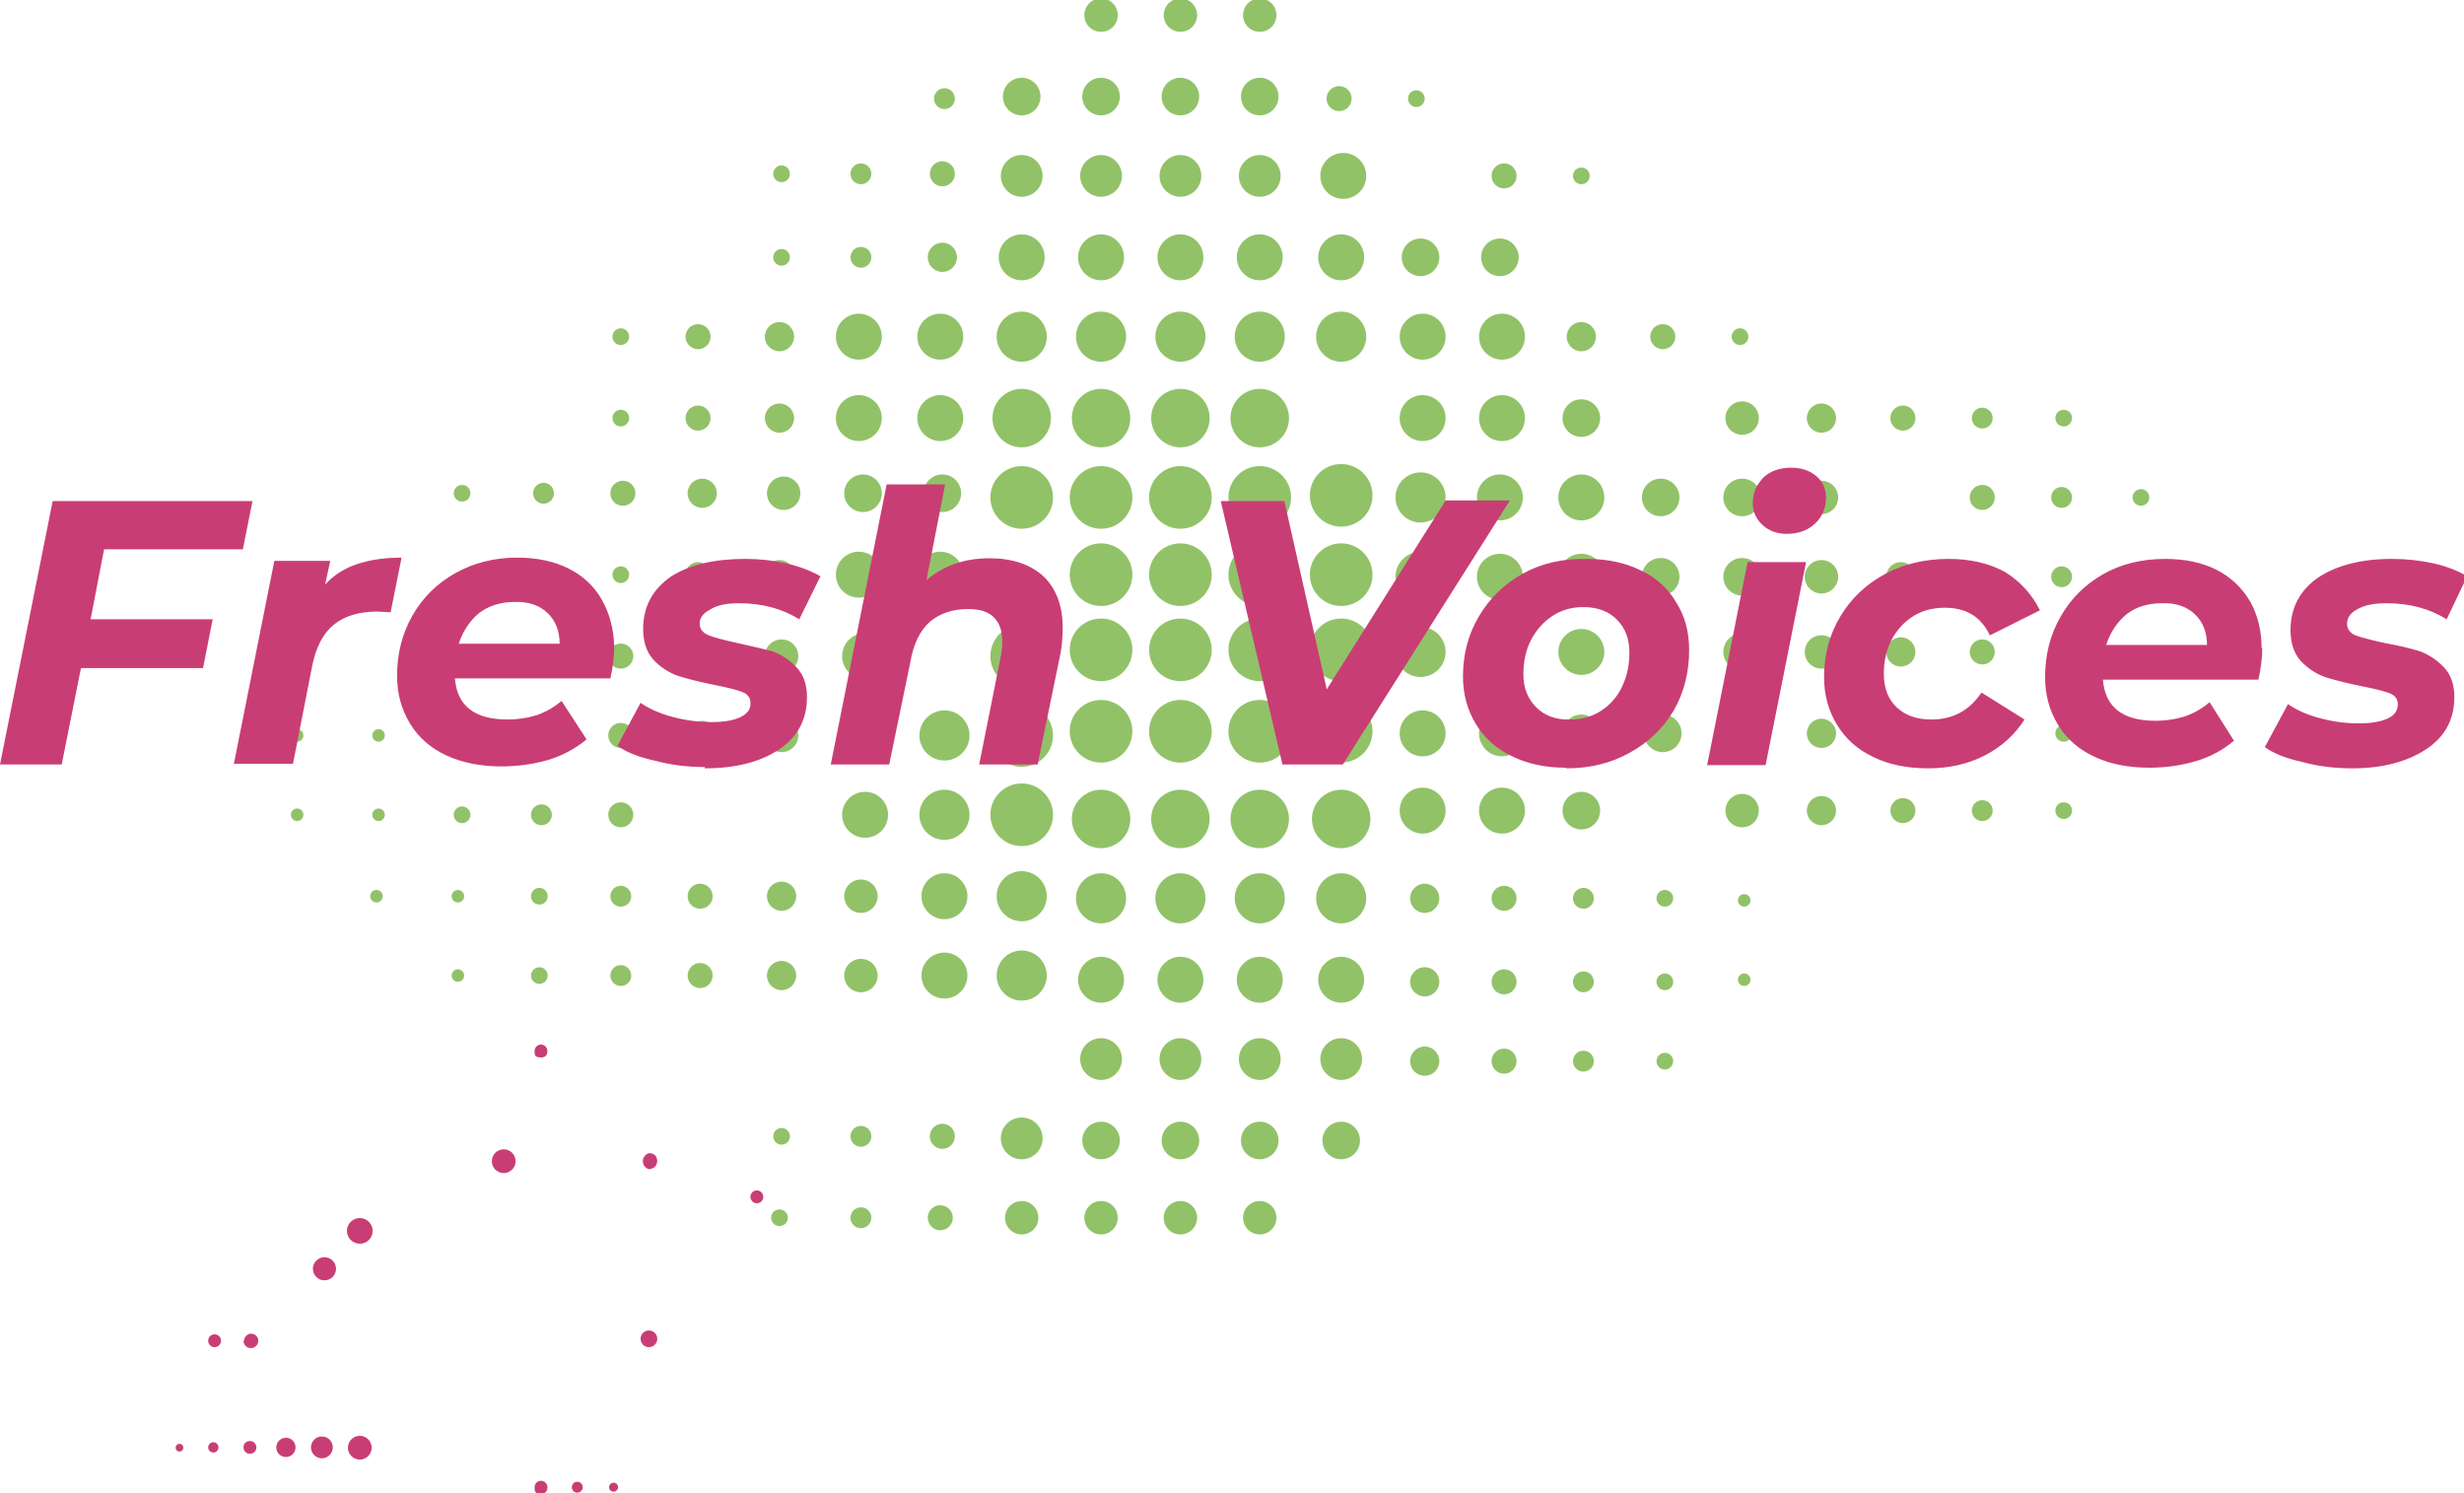
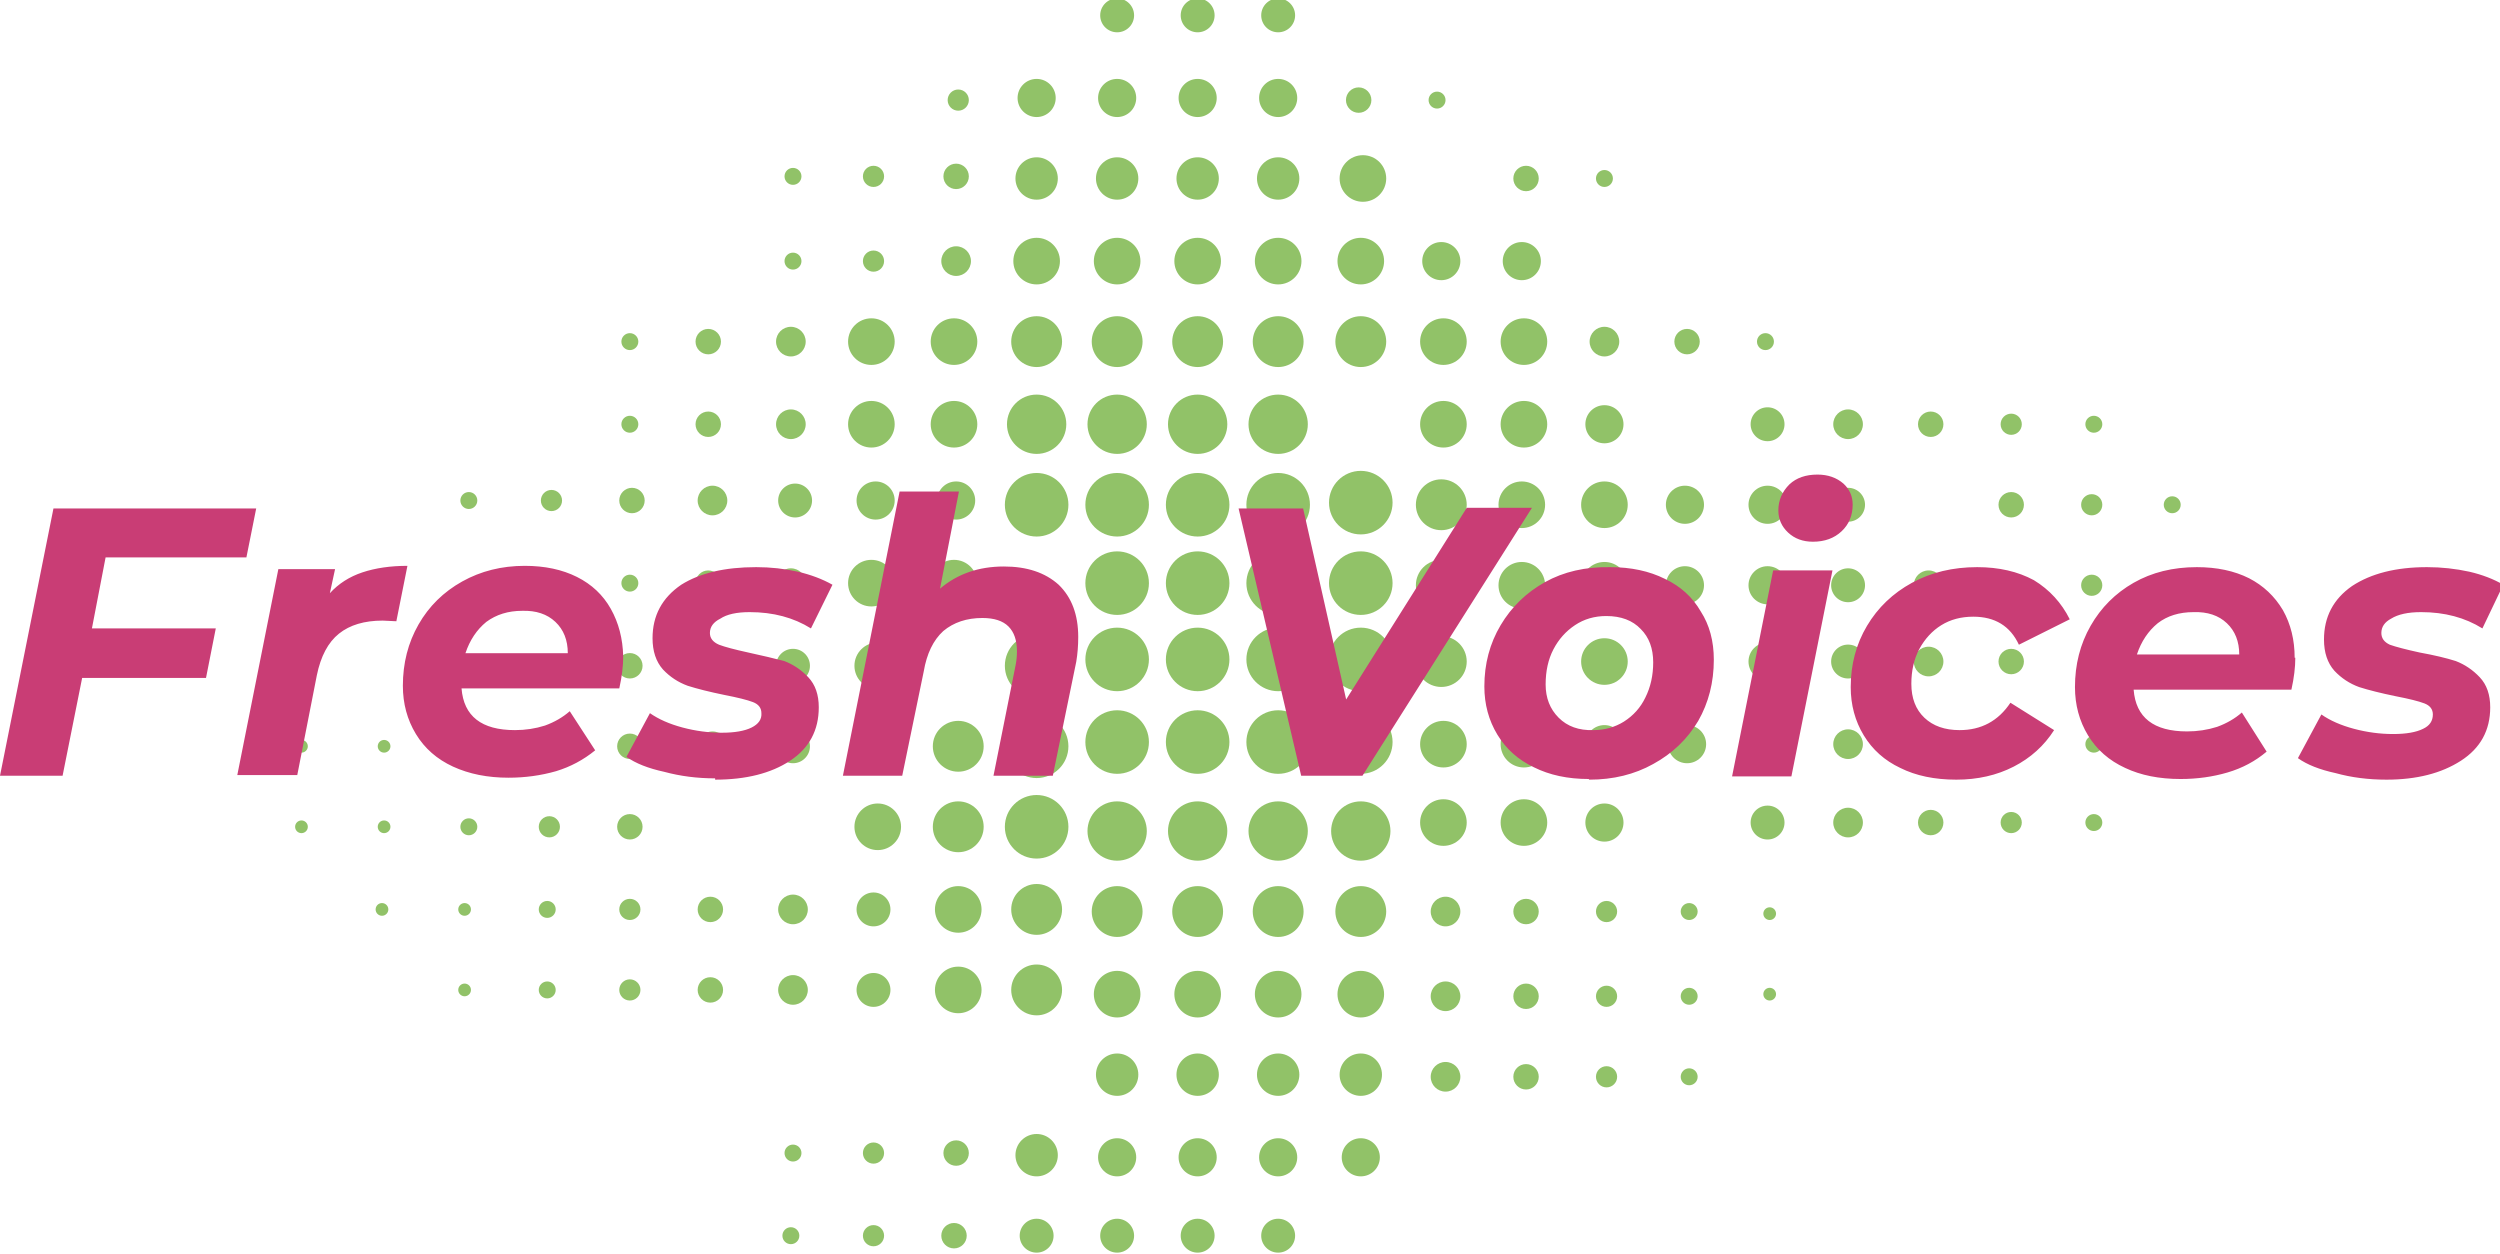
- <svg xmlns="http://www.w3.org/2000/svg" viewBox="0 0 383.5 232.3" preserveAspectRatio="xMidYMid meet" role="img">
+ <svg xmlns="http://www.w3.org/2000/svg" viewBox="0 0 383.5 192.3" preserveAspectRatio="xMidYMid meet" role="img">
  <g fill="#91c268" transform="translate(31.62 -71.42)scale(3.25)">
    <circle cx="46.8" cy="22.7" r=".8" />
    <circle cx="46.8" cy="26.6" r=".9" />
    <circle cx="46.8" cy="30.4" r="1" />
    <circle cx="46.8" cy="34.3" r="1.1" />
    <circle cx="46.8" cy="38.1" r="1.2" />
    <circle cx="46.8" cy="42" r="1.4" />
    <circle cx="46.8" cy="45.8" r="1.5" />
    <circle cx="43" cy="22.7" r=".8" />
    <circle cx="43" cy="26.6" r=".9" />
    <circle cx="43" cy="30.4" r="1" />
    <circle cx="43" cy="34.3" r="1.1" />
    <circle cx="43" cy="38.1" r="1.2" />
    <circle cx="43" cy="42" r="1.4" />
    <circle cx="43" cy="80.3" r=".8" />
    <circle cx="43" cy="76.6" r=".9" />
    <circle cx="43" cy="72.7" r="1" />
    <circle cx="43" cy="68.9" r="1.1" />
    <circle cx="43" cy="65" r="1.2" />
    <circle cx="43" cy="61.2" r="1.4" />
    <circle cx="46.8" cy="80.3" r=".8" />
    <circle cx="46.8" cy="76.6" r=".9" />
    <circle cx="46.8" cy="72.7" r="1" />
    <circle cx="46.8" cy="68.9" r="1.1" />
    <circle cx="46.8" cy="65" r="1.2" />
    <circle cx="46.8" cy="61.2" r="1.4" />
    <circle cx="43" cy="45.8" r="1.5" />
    <circle cx="46.8" cy="49.5" r="1.5" />
    <circle cx="43" cy="49.5" r="1.5" />
    <circle cx="46.8" cy="53.1" r="1.5" />
    <circle cx="43" cy="53.1" r="1.5" />
    <circle cx="46.8" cy="57" r="1.5" />
    <circle cx="50.6" cy="22.7" r=".8" />
    <circle cx="50.6" cy="26.6" r=".9" />
    <circle cx="50.6" cy="30.4" r="1" />
    <circle cx="50.6" cy="34.3" r="1.1" />
    <circle cx="50.6" cy="38.1" r="1.2" />
    <circle cx="50.6" cy="42" r="1.4" />
    <circle cx="50.6" cy="45.8" r="1.5" />
    <circle cx="50.6" cy="80.3" r=".8" />
    <circle cx="50.6" cy="76.6" r=".9" />
    <circle cx="50.6" cy="72.7" r="1" />
    <circle cx="50.6" cy="68.9" r="1.1" />
    <circle cx="50.6" cy="65" r="1.2" />
    <circle cx="50.6" cy="61.2" r="1.4" />
    <circle cx="50.6" cy="49.5" r="1.5" />
    <circle cx="50.6" cy="53.1" r="1.5" />
    <circle cx="50.6" cy="57" r="1.5" />
    <circle cx="54.5" cy="76.6" r=".9" />
    <circle cx="54.5" cy="72.7" r="1" />
    <circle cx="54.5" cy="68.9" r="1.1" />
    <circle cx="54.5" cy="65" r="1.2" />
    <circle cx="58.3" cy="49.6" r="1.2" />
    <circle cx="62.1" cy="49.6" r="1.1" />
    <circle cx="66" cy="49.6" r="1.1" />
    <circle cx="69.8" cy="49.6" r=".9" />
    <circle cx="73.7" cy="49.6" r=".9" />
    <circle cx="77.5" cy="49.6" r=".8" />
    <circle cx="81.3" cy="49.6" r=".7" />
    <circle cx="85.2" cy="49.6" r=".6" />
    <circle cx="89" cy="49.6" r=".5" />
    <circle cx="92.8" cy="49.6" r=".4" />
    <circle cx="31.7" cy="53.4" r="1.1" />
    <circle cx="27.7" cy="53.4" r=".8" />
    <circle cx="23.9" cy="53.4" r=".7" />
    <circle cx="20" cy="53.4" r=".6" />
    <circle cx="16.2" cy="53.4" r=".5" />
    <circle cx="12.4" cy="53.4" r=".4" />
    <circle cx="58.4" cy="57.1" r="1.1" />
    <circle cx="62.2" cy="57.1" r="1.1" />
    <circle cx="66" cy="57.1" r=".9" />
    <circle cx="69.9" cy="57.1" r=".9" />
    <circle cx="73.7" cy="57.1" r=".8" />
    <circle cx="77.5" cy="57.1" r=".7" />
    <circle cx="81.4" cy="57.1" r=".6" />
    <circle cx="85.2" cy="57.1" r=".5" />
    <circle cx="89.1" cy="57.1" r=".4" />
    <circle cx="58.4" cy="60.8" r="1.1" />
    <circle cx="62.2" cy="60.8" r="1.1" />
    <circle cx="66" cy="60.8" r=".9" />
    <circle cx="73.7" cy="60.8" r=".8" />
    <circle cx="77.5" cy="60.8" r=".7" />
    <circle cx="81.4" cy="60.8" r=".6" />
    <circle cx="85.2" cy="60.8" r=".5" />
    <circle cx="89.1" cy="60.8" r=".4" />
    <circle cx="58.5" cy="65" r=".7" />
    <circle cx="62.3" cy="65" r=".6" />
    <circle cx="66.1" cy="65" r=".5" />
    <circle cx="70" cy="65" r=".4" />
    <circle cx="58.5" cy="69" r=".7" />
    <circle cx="62.3" cy="69" r=".6" />
    <circle cx="66.1" cy="69" r=".5" />
    <circle cx="70" cy="69" r=".4" />
    <circle cx="58.5" cy="72.8" r=".7" />
    <circle cx="62.3" cy="72.8" r=".6" />
    <circle cx="66.1" cy="72.8" r=".5" />
    <circle cx="70" cy="72.8" r=".4" />
    <circle cx="39.2" cy="80.3" r=".8" />
    <circle cx="35.3" cy="80.3" r=".6" />
    <circle cx="31.5" cy="80.3" r=".5" />
    <circle cx="27.6" cy="80.3" r=".4" />
    <circle cx="58.3" cy="53.2" r="1.2" />
    <circle cx="62.1" cy="53.2" r="1.1" />
    <circle cx="66" cy="53.2" r="1.1" />
    <circle cx="69.8" cy="53.2" r=".9" />
    <circle cx="73.7" cy="53.2" r=".9" />
    <circle cx="77.5" cy="53.2" r=".8" />
    <circle cx="81.3" cy="53.2" r=".7" />
    <circle cx="85.2" cy="53.2" r=".6" />
    <circle cx="89" cy="53.2" r=".5" />
    <circle cx="54.5" cy="61.2" r="1.4" />
    <circle cx="54.5" cy="49.5" r="1.5" />
    <circle cx="58.3" cy="45.8" r="1.2" />
    <circle cx="62.1" cy="45.8" r="1.1" />
    <circle cx="66" cy="45.8" r="1.1" />
    <circle cx="69.8" cy="45.8" r=".9" />
    <circle cx="73.7" cy="45.8" r=".9" />
    <circle cx="77.5" cy="45.8" r=".8" />
    <circle cx="85.2" cy="45.8" r=".6" />
    <circle cx="89" cy="45.8" r=".5" />
    <circle cx="92.8" cy="45.8" r=".4" />
    <circle cx="35.4" cy="45.6" r=".9" />
    <circle cx="31.6" cy="45.6" r=".9" />
    <circle cx="27.8" cy="45.6" r=".8" />
    <circle cx="23.9" cy="45.6" r=".7" />
    <circle cx="20.1" cy="45.6" r=".6" />
    <circle cx="16.3" cy="45.6" r=".5" />
    <circle cx="12.4" cy="45.6" r=".4" />
    <circle cx="35.4" cy="30.3" r=".6" />
    <circle cx="31.5" cy="30.3" r=".5" />
    <circle cx="27.7" cy="30.3" r=".4" />
    <circle cx="35.4" cy="34.3" r=".7" />
    <circle cx="31.5" cy="34.3" r=".5" />
    <circle cx="27.7" cy="34.3" r=".4" />
    <circle cx="35.5" cy="26.7" r=".5" />
    <circle cx="58.4" cy="42" r="1.1" />
    <circle cx="62.2" cy="42" r="1.1" />
    <circle cx="54.5" cy="38.1" r="1.2" />
    <circle cx="58.4" cy="38.1" r="1.1" />
    <circle cx="62.2" cy="38.1" r="1.1" />
    <circle cx="66" cy="42" r=".9" />
    <circle cx="54.5" cy="34.3" r="1.1" />
    <circle cx="58.3" cy="34.3" r=".9" />
    <circle cx="62.1" cy="34.3" r=".9" />
    <circle cx="73.7" cy="42" r=".8" />
    <circle cx="77.5" cy="42" r=".7" />
    <circle cx="66" cy="38.1" r=".7" />
    <circle cx="81.4" cy="42" r=".6" />
    <circle cx="69.9" cy="38.1" r=".6" />
    <circle cx="85.2" cy="42" r=".5" />
    <circle cx="89.1" cy="42" r=".4" />
    <circle cx="73.6" cy="38.1" r=".4" />
    <circle cx="35.3" cy="38.1" r="1.1" />
    <circle cx="31.4" cy="38.1" r="1.1" />
    <circle cx="27.6" cy="38.1" r=".7" />
    <circle cx="23.7" cy="38.1" r=".6" />
    <circle cx="20" cy="38.1" r=".4" />
    <circle cx="35.3" cy="42" r="1.1" />
    <circle cx="31.4" cy="42" r="1.1" />
    <circle cx="27.6" cy="42" r=".7" />
    <circle cx="23.7" cy="42" r=".6" />
    <circle cx="20" cy="42" r=".4" />
    <circle cx="54.6" cy="30.4" r="1.1" />
    <circle cx="62.3" cy="30.4" r=".6" />
    <circle cx="66" cy="30.4" r=".4" />
    <circle cx="54.4" cy="26.7" r=".6" />
    <circle cx="58.1" cy="26.7" r=".4" />
    <circle cx="54.5" cy="45.7" r="1.5" />
    <circle cx="54.5" cy="53.1" r="1.5" />
    <circle cx="54.5" cy="57" r="1.5" />
    <circle cx="43" cy="57" r="1.5" />
    <circle cx="39.2" cy="26.6" r=".9" />
    <circle cx="39.2" cy="30.4" r="1" />
    <circle cx="35.4" cy="76.4" r=".6" />
    <circle cx="31.5" cy="76.4" r=".5" />
    <circle cx="27.7" cy="76.4" r=".4" />
    <circle cx="39.2" cy="76.5" r="1" />
    <circle cx="39.2" cy="34.3" r="1.1" />
    <circle cx="39.2" cy="38.1" r="1.2" />
    <circle cx="39.2" cy="42" r="1.4" />
    <circle cx="35.3" cy="49.5" r="1.1" />
    <circle cx="31.4" cy="49.5" r="1.1" />
    <circle cx="27.6" cy="49.5" r=".7" />
    <circle cx="23.7" cy="49.5" r=".6" />
    <circle cx="20" cy="49.5" r=".4" />
    <circle cx="39.2" cy="45.8" r="1.5" />
    <circle cx="39.2" cy="53.4" r="1.5" />
    <circle cx="35.5" cy="57.2" r="1.2" />
    <circle cx="31.7" cy="57.2" r="1.1" />
    <circle cx="27.7" cy="57.2" r=".8" />
    <circle cx="23.9" cy="57.2" r=".7" />
    <circle cx="20" cy="57.2" r=".6" />
    <circle cx="16.2" cy="57.2" r=".5" />
    <circle cx="12.4" cy="57.2" r=".4" />
    <circle cx="8.4" cy="57.2" r=".3" />
    <circle cx="4.5" cy="57.2" r=".3" />
    <circle cx="39.2" cy="57.2" r="1.5" />
    <circle cx="35.5" cy="61" r="1.2" />
    <circle cx="31.7" cy="61" r="1.1" />
    <circle cx="20" cy="61" r=".6" />
    <circle cx="16.2" cy="61" r=".5" />
    <circle cx="12.4" cy="61" r=".4" />
    <circle cx="8.4" cy="61" r=".3" />
    <circle cx="4.5" cy="61" r=".3" />
    <circle cx="73.8" cy="65.1" r=".3" />
    <circle cx="73.8" cy="68.9" r=".3" />
    <circle cx="39.2" cy="64.9" r="1.2" />
    <circle cx="35.5" cy="64.9" r="1.1" />
    <circle cx="31.5" cy="64.9" r=".8" />
    <circle cx="27.7" cy="64.9" r=".7" />
    <circle cx="23.8" cy="64.9" r=".6" />
    <circle cx="20" cy="64.9" r=".5" />
    <circle cx="16.1" cy="64.9" r=".4" />
    <circle cx="12.2" cy="64.9" r=".3" />
    <circle cx="8.3" cy="64.9" r=".3" />
    <circle cx="39.2" cy="68.7" r="1.2" />
    <circle cx="35.5" cy="68.7" r="1.1" />
    <circle cx="31.5" cy="68.7" r=".8" />
    <circle cx="27.7" cy="68.7" r=".7" />
    <circle cx="23.8" cy="68.7" r=".6" />
    <circle cx="20" cy="68.7" r=".5" />
    <circle cx="16.1" cy="68.7" r=".4" />
    <circle cx="12.2" cy="68.7" r=".3" />
    <circle cx="39.2" cy="61" r="1.5" />
  </g>
-   <path fill="#c93d75" d="M50.5 195.7a1.8 1.8 0 1 1 0 3.6 1.8 1.8 0 0 1 0-3.6m51.8 12.7a1.3 1.3 0 1 1-2.6 0 1.3 1.3 0 0 1 2.6 0m-17.1 23.1q0 1-1 1c-1 0-1-.4-1-1a1 1 0 0 1 2 0m5.5 0a.8.8 0 1 1-1.7 0 .8.8 0 0 1 1.7 0m5.5 0a.7.7 0 1 1-1.4 0 .7.7 0 0 1 1.4 0m22.6-45.2a1 1 0 1 1-2 0 1 1 0 0 1 2 0m-40.4-3.7a1.8 1.8 0 1 1 0-3.7 1.8 1.8 0 0 1 0 3.7m23.9-1.9q-.1 1.2-1.3 1.3a1.3 1.3 0 0 1 0-2.5q1.2 0 1.3 1.2m-17.1-17.1q0 1-1 1c-1 0-1-.4-1-1a1 1 0 0 1 2 0m-36.8 61.7a1.7 1.7 0 1 1 3.4 0 1.7 1.7 0 0 1-3.4 0m-5.4 0a1.5 1.5 0 1 1 3 0 1.5 1.5 0 0 1-3 0m-5.1 0q0-.9 1-1a1 1 0 1 1-1 1m-5.5 0a.8.8 0 1 1 1.6 0 .8.8 0 0 1-1.6 0m-4.7-.5a.6.6 0 1 1 0 1.1.6.6 0 0 1 0-1.1m28.3-1.3a1.8 1.8 0 1 0 0 3.7 1.8 1.8 0 0 0 0-3.7m0-33.9a2 2 0 1 0 0 4 2 2 0 0 0 0-4m-18 19.1a1.1 1.1 0 1 1 2.2 0 1.1 1.1 0 0 1-2.3 0m-5.5 0a1 1 0 1 1 2 0 1 1 0 0 1-2 0m5.4-123.2H16.2l-2.1 10.9h19l-1.5 7.6h-19l-3 15H0l8.2-41h31.1zM50.6 91q2-2.2 5-3.2t6.9-1l-1.7 8.5-2.1-.1q-4.2 0-6.7 2t-3.4 6.4l-3 15.3h-9.2l6.3-31.6h8.7zm45 9.7q0 2.2-.6 4.9H70.8q.5 6.4 8.2 6.4 2.4 0 4.6-.7 2.2-.8 3.8-2.2l3.9 6q-2.7 2.2-6 3.2-3.5 1-7.3 1-4.8 0-8.5-1.7t-5.7-5-2-7.4q0-5.2 2.4-9.4t6.7-6.6 9.6-2.4q4.6 0 8 1.7t5.2 4.9 1.9 7.3m-15.5-7q-3.2 0-5.5 1.7-2.2 1.8-3.2 4.8h15.7q0-3-1.9-4.8t-5.1-1.7m29.6 25.7q-4.1 0-7.8-1-3.7-.8-5.8-2.3l3.6-6.7q2 1.4 5 2.2t6 .8 4.6-.8 1.5-2.2q0-1.2-1.3-1.7t-4.4-1.1q-3.4-.7-5.6-1.4-2.2-.8-3.8-2.5-1.6-1.8-1.6-4.8 0-5.2 4.4-8.2Q108.8 87 116 87q3.3 0 6.4.7 3 .7 5.3 2l-3.3 6.7q-4-2.5-9.4-2.5-3 0-4.5 1-1.6.8-1.6 2.2 0 1.2 1.4 1.8 1.3.5 4.5 1.2t5.5 1.3q2.1.8 3.7 2.5t1.6 4.6q0 5.3-4.4 8.2t-11.5 2.9M154 86.9q5.3 0 8.4 2.8 3 2.9 3 8 0 2-.3 3.8l-3.6 17.5h-9.1l3.4-17q.2-1 .2-2.1 0-2.5-1.3-3.8t-4-1.3q-3.6 0-6 2-2.3 2.1-3 6.2l-3.3 16h-9.1l8.7-43.6h9.1l-2.9 14.9q4-3.4 9.8-3.4m71-9h10L209 119h-9.4L190 78h9.9l6.6 29.3zm18.7 41.6q-4.8 0-8.4-1.8-3.6-1.7-5.6-5t-2-7.4q0-5.2 2.5-9.4t6.8-6.6 10-2.3q4.8 0 8.4 1.8 3.6 1.7 5.5 5 2 3.1 2 7.4 0 5.2-2.4 9.4-2.5 4.2-6.9 6.6-4.3 2.4-9.8 2.4m.6-7.6q2.6 0 4.7-1.3 2.2-1.4 3.3-3.7 1.2-2.4 1.2-5.4 0-3.2-1.9-5.1-1.9-2-5.3-2-2.7 0-4.8 1.4t-3.3 3.7-1.2 5.4 2 5.1 5.3 1.9m21.3 7.1 6.3-31.6h9.1l-6.3 31.6zm12.4-36q-2.3 0-3.8-1.4t-1.5-3.4q0-2.3 1.7-4 1.6-1.5 4.3-1.5 2.4 0 4 1.4 1.4 1.3 1.4 3.2 0 2.5-1.7 4.1t-4.4 1.6m22 36.5q-5 0-8.6-1.8-3.6-1.7-5.6-5t-2-7.4q0-5.2 2.5-9.4t6.9-6.6 10-2.4q5 0 8.7 2 3.6 2.2 5.5 6l-7.8 3.9q-2-4.3-7-4.3-2.8 0-4.9 1.3t-3.4 3.7q-1.2 2.3-1.2 5.3 0 3.3 2 5.2t5.4 1.9q5 0 7.8-4.2l6.7 4.2q-2.3 3.6-6.2 5.6t-8.8 2m52-18.7q0 2.2-.6 4.9h-24.2q.5 6.4 8.2 6.4 2.4 0 4.6-.7 2.2-.8 3.8-2.2l3.8 6q-2.6 2.2-6 3.2t-7.2 1q-4.9 0-8.5-1.7-3.7-1.7-5.7-5t-2-7.4q0-5.2 2.4-9.4t6.6-6.6T337 87q4.6 0 8 1.7 3.3 1.7 5.2 4.9 1.8 3.2 1.8 7.3m-15.5-7q-3.3 0-5.5 1.7-2.2 1.8-3.2 4.8h15.7q0-3-1.9-4.8t-5.1-1.7m29.6 25.7q-4.2 0-7.8-1-3.7-.8-5.8-2.3l3.6-6.7q2 1.4 5 2.2t6 .8 4.6-.8q1.5-.7 1.5-2.2 0-1.2-1.3-1.7t-4.4-1.1q-3.4-.7-5.6-1.4-2.2-.8-3.8-2.5-1.6-1.8-1.6-4.8 0-5.2 4.3-8.2 4.4-2.9 11.5-2.9 3.3 0 6.5.7 3 .7 5.2 2l-3.2 6.7q-4-2.5-9.4-2.5-3 0-4.6 1-1.5.8-1.5 2.2 0 1.2 1.3 1.8 1.4.5 4.6 1.2 3.3.6 5.5 1.3 2.1.8 3.7 2.5t1.6 4.6q0 5.3-4.5 8.2t-11.4 2.9" />
+   <path fill="#c93d75" d="M37.8 85.5H16.2l-2.1 10.9h19l-1.5 7.6h-19l-3 15H0l8.2-41h31.1zM50.6 91q2-2.2 5-3.2t6.9-1l-1.7 8.5-2.1-.1q-4.2 0-6.7 2t-3.4 6.4l-3 15.3h-9.2l6.3-31.6h8.7zm45 9.7q0 2.2-.6 4.9H70.8q.5 6.4 8.2 6.4 2.4 0 4.6-.7 2.2-.8 3.8-2.2l3.9 6q-2.7 2.2-6 3.2-3.5 1-7.3 1-4.8 0-8.5-1.7t-5.7-5-2-7.4q0-5.2 2.4-9.4t6.7-6.6 9.6-2.4q4.6 0 8 1.7t5.2 4.9 1.9 7.3m-15.5-7q-3.2 0-5.5 1.7-2.2 1.8-3.2 4.8h15.7q0-3-1.9-4.8t-5.1-1.7m29.6 25.7q-4.1 0-7.8-1-3.7-.8-5.8-2.3l3.6-6.7q2 1.4 5 2.2t6 .8 4.6-.8 1.5-2.2q0-1.2-1.3-1.7t-4.4-1.1q-3.4-.7-5.6-1.4-2.2-.8-3.8-2.5-1.6-1.8-1.6-4.8 0-5.2 4.4-8.2Q108.8 87 116 87q3.3 0 6.4.7 3 .7 5.3 2l-3.3 6.7q-4-2.5-9.4-2.5-3 0-4.5 1-1.6.8-1.6 2.2 0 1.2 1.4 1.8 1.3.5 4.5 1.2t5.5 1.3q2.1.8 3.7 2.5t1.6 4.6q0 5.3-4.4 8.2t-11.5 2.9M154 86.9q5.3 0 8.4 2.8 3 2.9 3 8 0 2-.3 3.8l-3.6 17.5h-9.1l3.4-17q.2-1 .2-2.1 0-2.5-1.3-3.8t-4-1.3q-3.6 0-6 2-2.3 2.1-3 6.2l-3.3 16h-9.1l8.7-43.6h9.1l-2.9 14.9q4-3.4 9.8-3.4m71-9h10L209 119h-9.4L190 78h9.9l6.6 29.3zm18.7 41.6q-4.8 0-8.4-1.8-3.6-1.7-5.6-5t-2-7.4q0-5.2 2.5-9.4t6.8-6.6 10-2.3q4.8 0 8.4 1.8 3.6 1.7 5.5 5 2 3.1 2 7.4 0 5.2-2.4 9.4-2.5 4.2-6.9 6.6-4.3 2.4-9.8 2.4m.6-7.6q2.6 0 4.7-1.3 2.2-1.4 3.3-3.7 1.2-2.4 1.2-5.4 0-3.2-1.9-5.1-1.9-2-5.3-2-2.7 0-4.8 1.4t-3.3 3.7-1.2 5.4 2 5.1 5.3 1.9m21.3 7.1 6.3-31.6h9.1l-6.3 31.6zm12.4-36q-2.3 0-3.8-1.4t-1.5-3.4q0-2.3 1.7-4 1.6-1.5 4.3-1.5 2.4 0 4 1.4 1.4 1.3 1.4 3.2 0 2.5-1.7 4.1t-4.4 1.6m22 36.5q-5 0-8.6-1.8-3.6-1.7-5.6-5t-2-7.4q0-5.2 2.5-9.4t6.9-6.6 10-2.4q5 0 8.7 2 3.6 2.2 5.5 6l-7.8 3.9q-2-4.3-7-4.3-2.8 0-4.9 1.3t-3.4 3.7q-1.2 2.3-1.2 5.3 0 3.3 2 5.2t5.4 1.9q5 0 7.8-4.2l6.7 4.2q-2.3 3.6-6.2 5.6t-8.8 2m52-18.7q0 2.2-.6 4.9h-24.2q.5 6.4 8.2 6.4 2.4 0 4.6-.7 2.2-.8 3.8-2.2l3.8 6q-2.6 2.2-6 3.2t-7.2 1q-4.9 0-8.5-1.7-3.7-1.7-5.7-5t-2-7.4q0-5.2 2.4-9.4t6.6-6.6T337 87q4.6 0 8 1.7 3.3 1.7 5.2 4.9 1.8 3.2 1.8 7.3m-15.5-7q-3.3 0-5.5 1.7-2.2 1.8-3.2 4.8h15.7q0-3-1.9-4.8t-5.1-1.7m29.6 25.7q-4.2 0-7.8-1-3.7-.8-5.8-2.3l3.6-6.7q2 1.4 5 2.2t6 .8 4.6-.8q1.5-.7 1.5-2.2 0-1.2-1.3-1.7t-4.4-1.1q-3.4-.7-5.6-1.4-2.2-.8-3.8-2.5-1.6-1.8-1.6-4.8 0-5.2 4.3-8.2 4.4-2.9 11.5-2.9 3.3 0 6.5.7 3 .7 5.2 2l-3.2 6.7q-4-2.5-9.4-2.5-3 0-4.6 1-1.5.8-1.5 2.2 0 1.2 1.3 1.8 1.4.5 4.6 1.2 3.3.6 5.5 1.3 2.1.8 3.7 2.5t1.6 4.6q0 5.3-4.5 8.2t-11.4 2.9" />
</svg>
